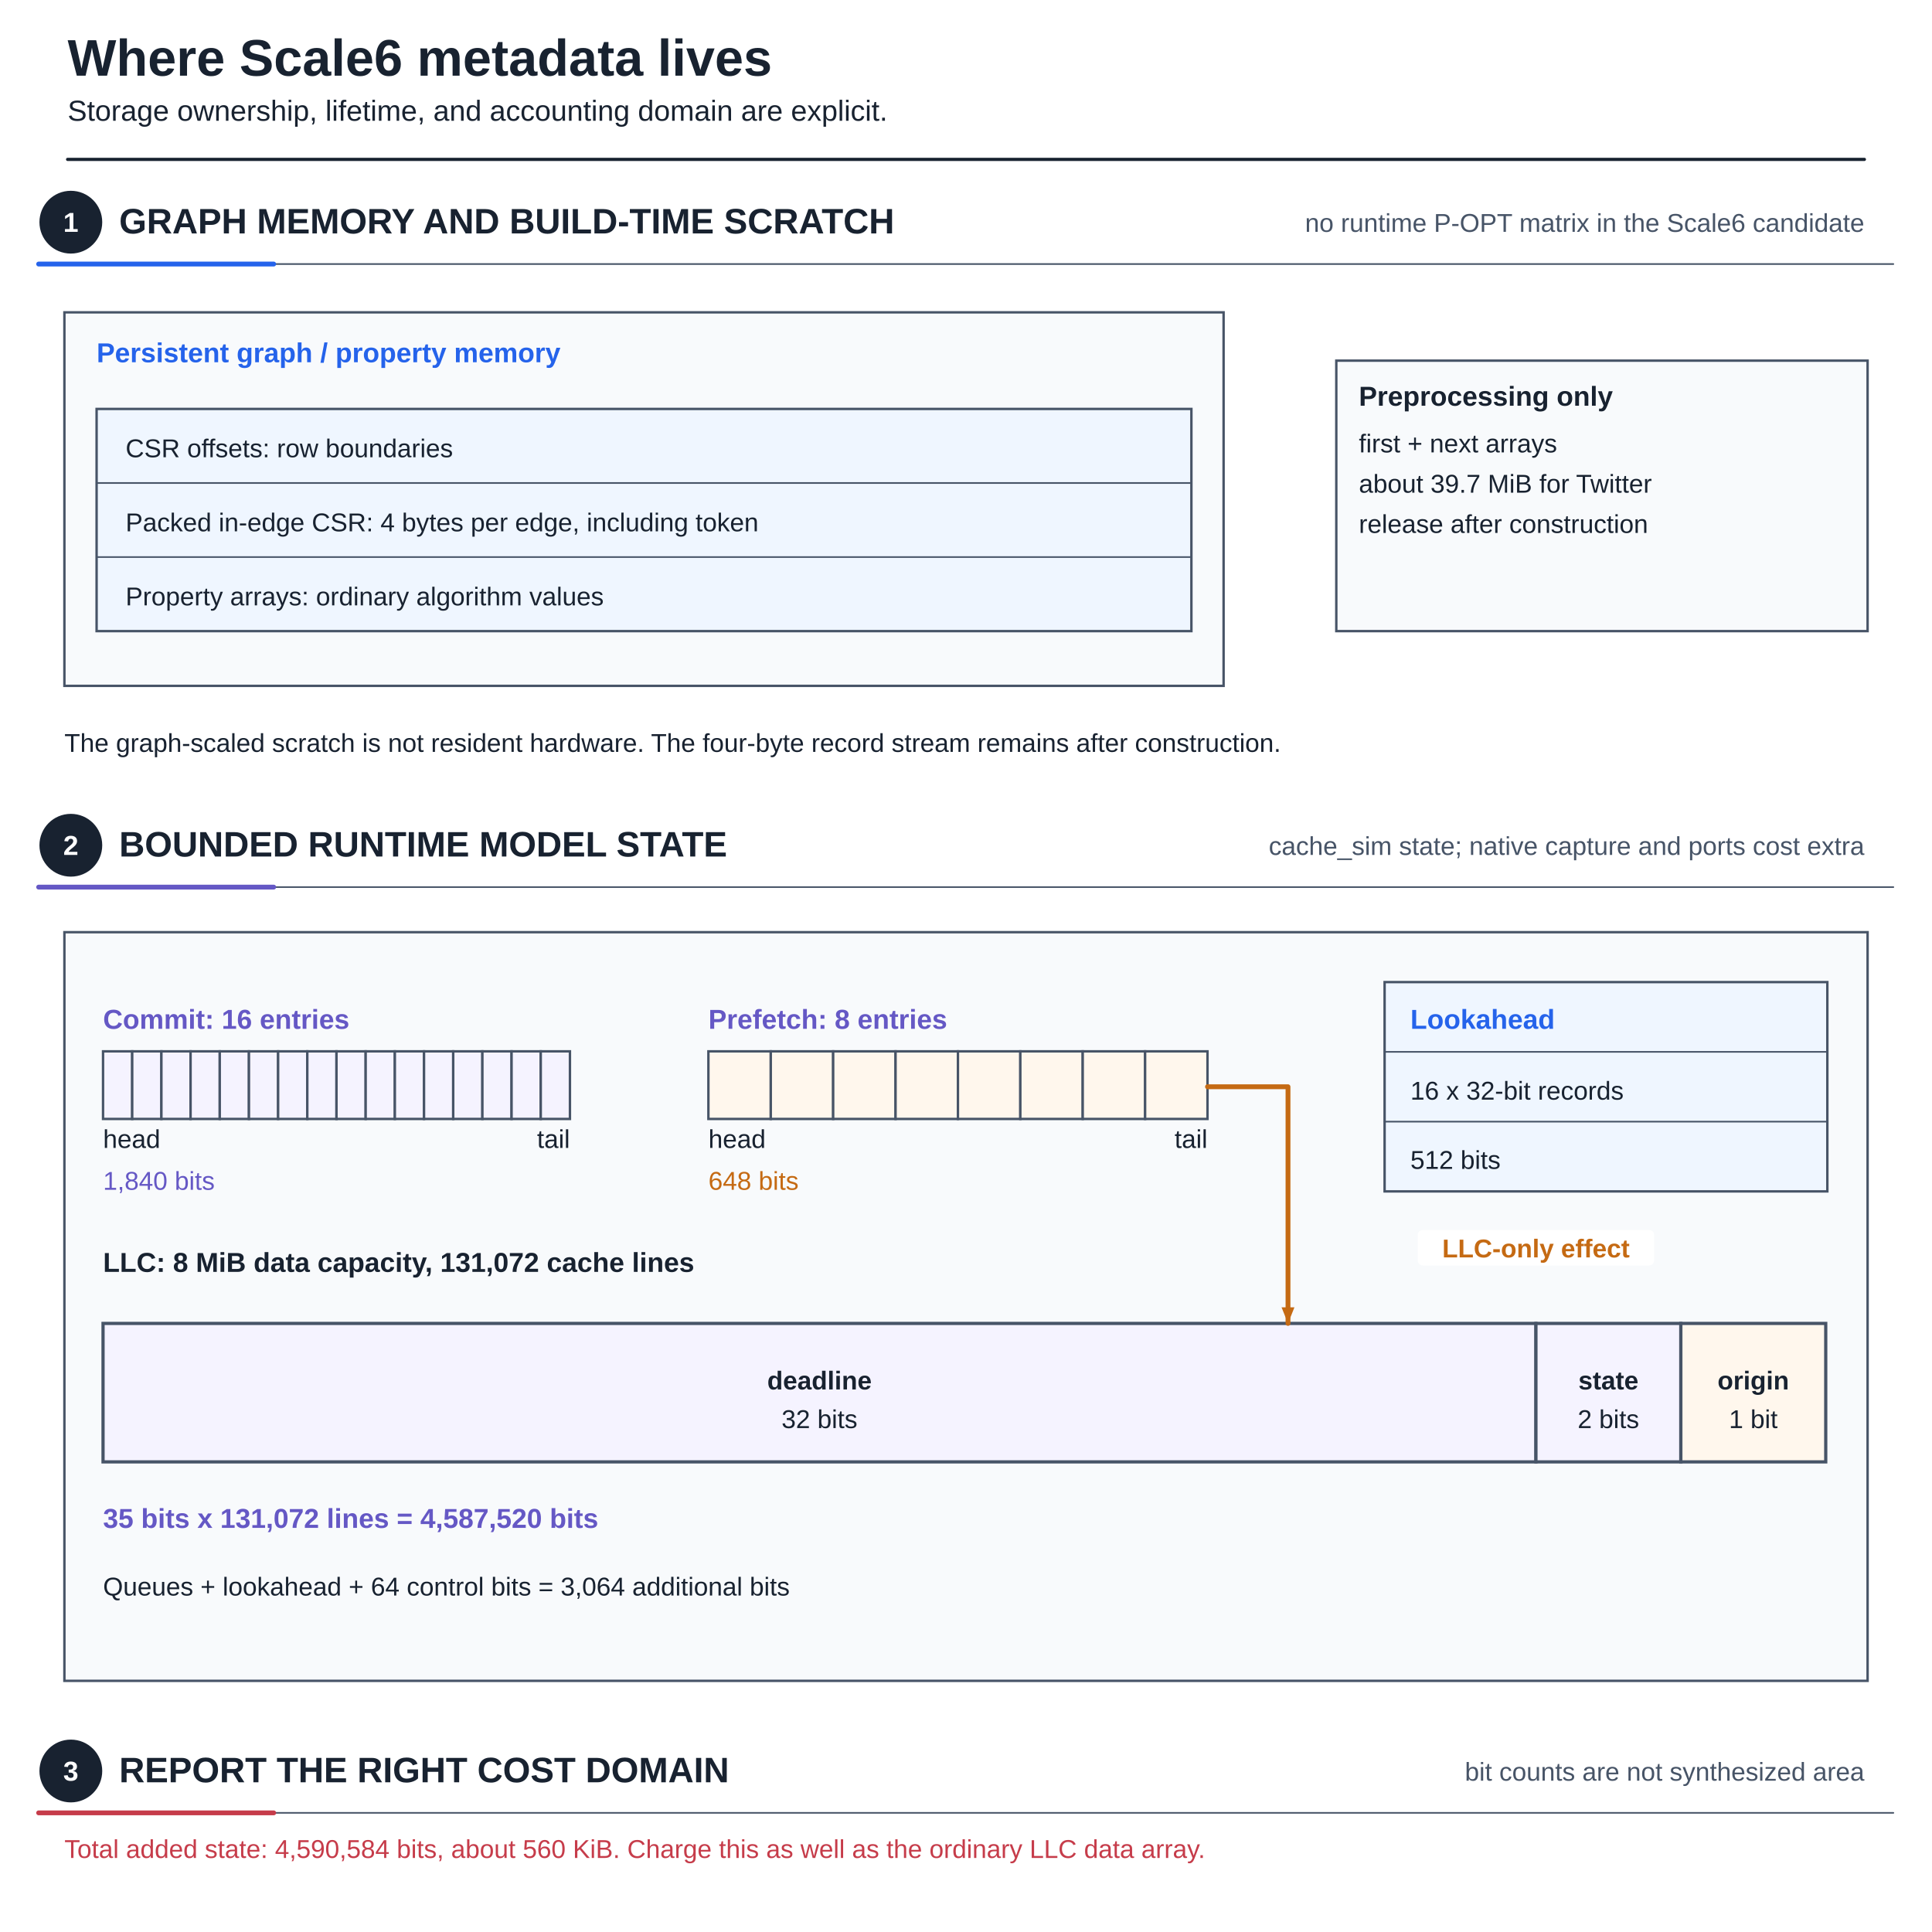
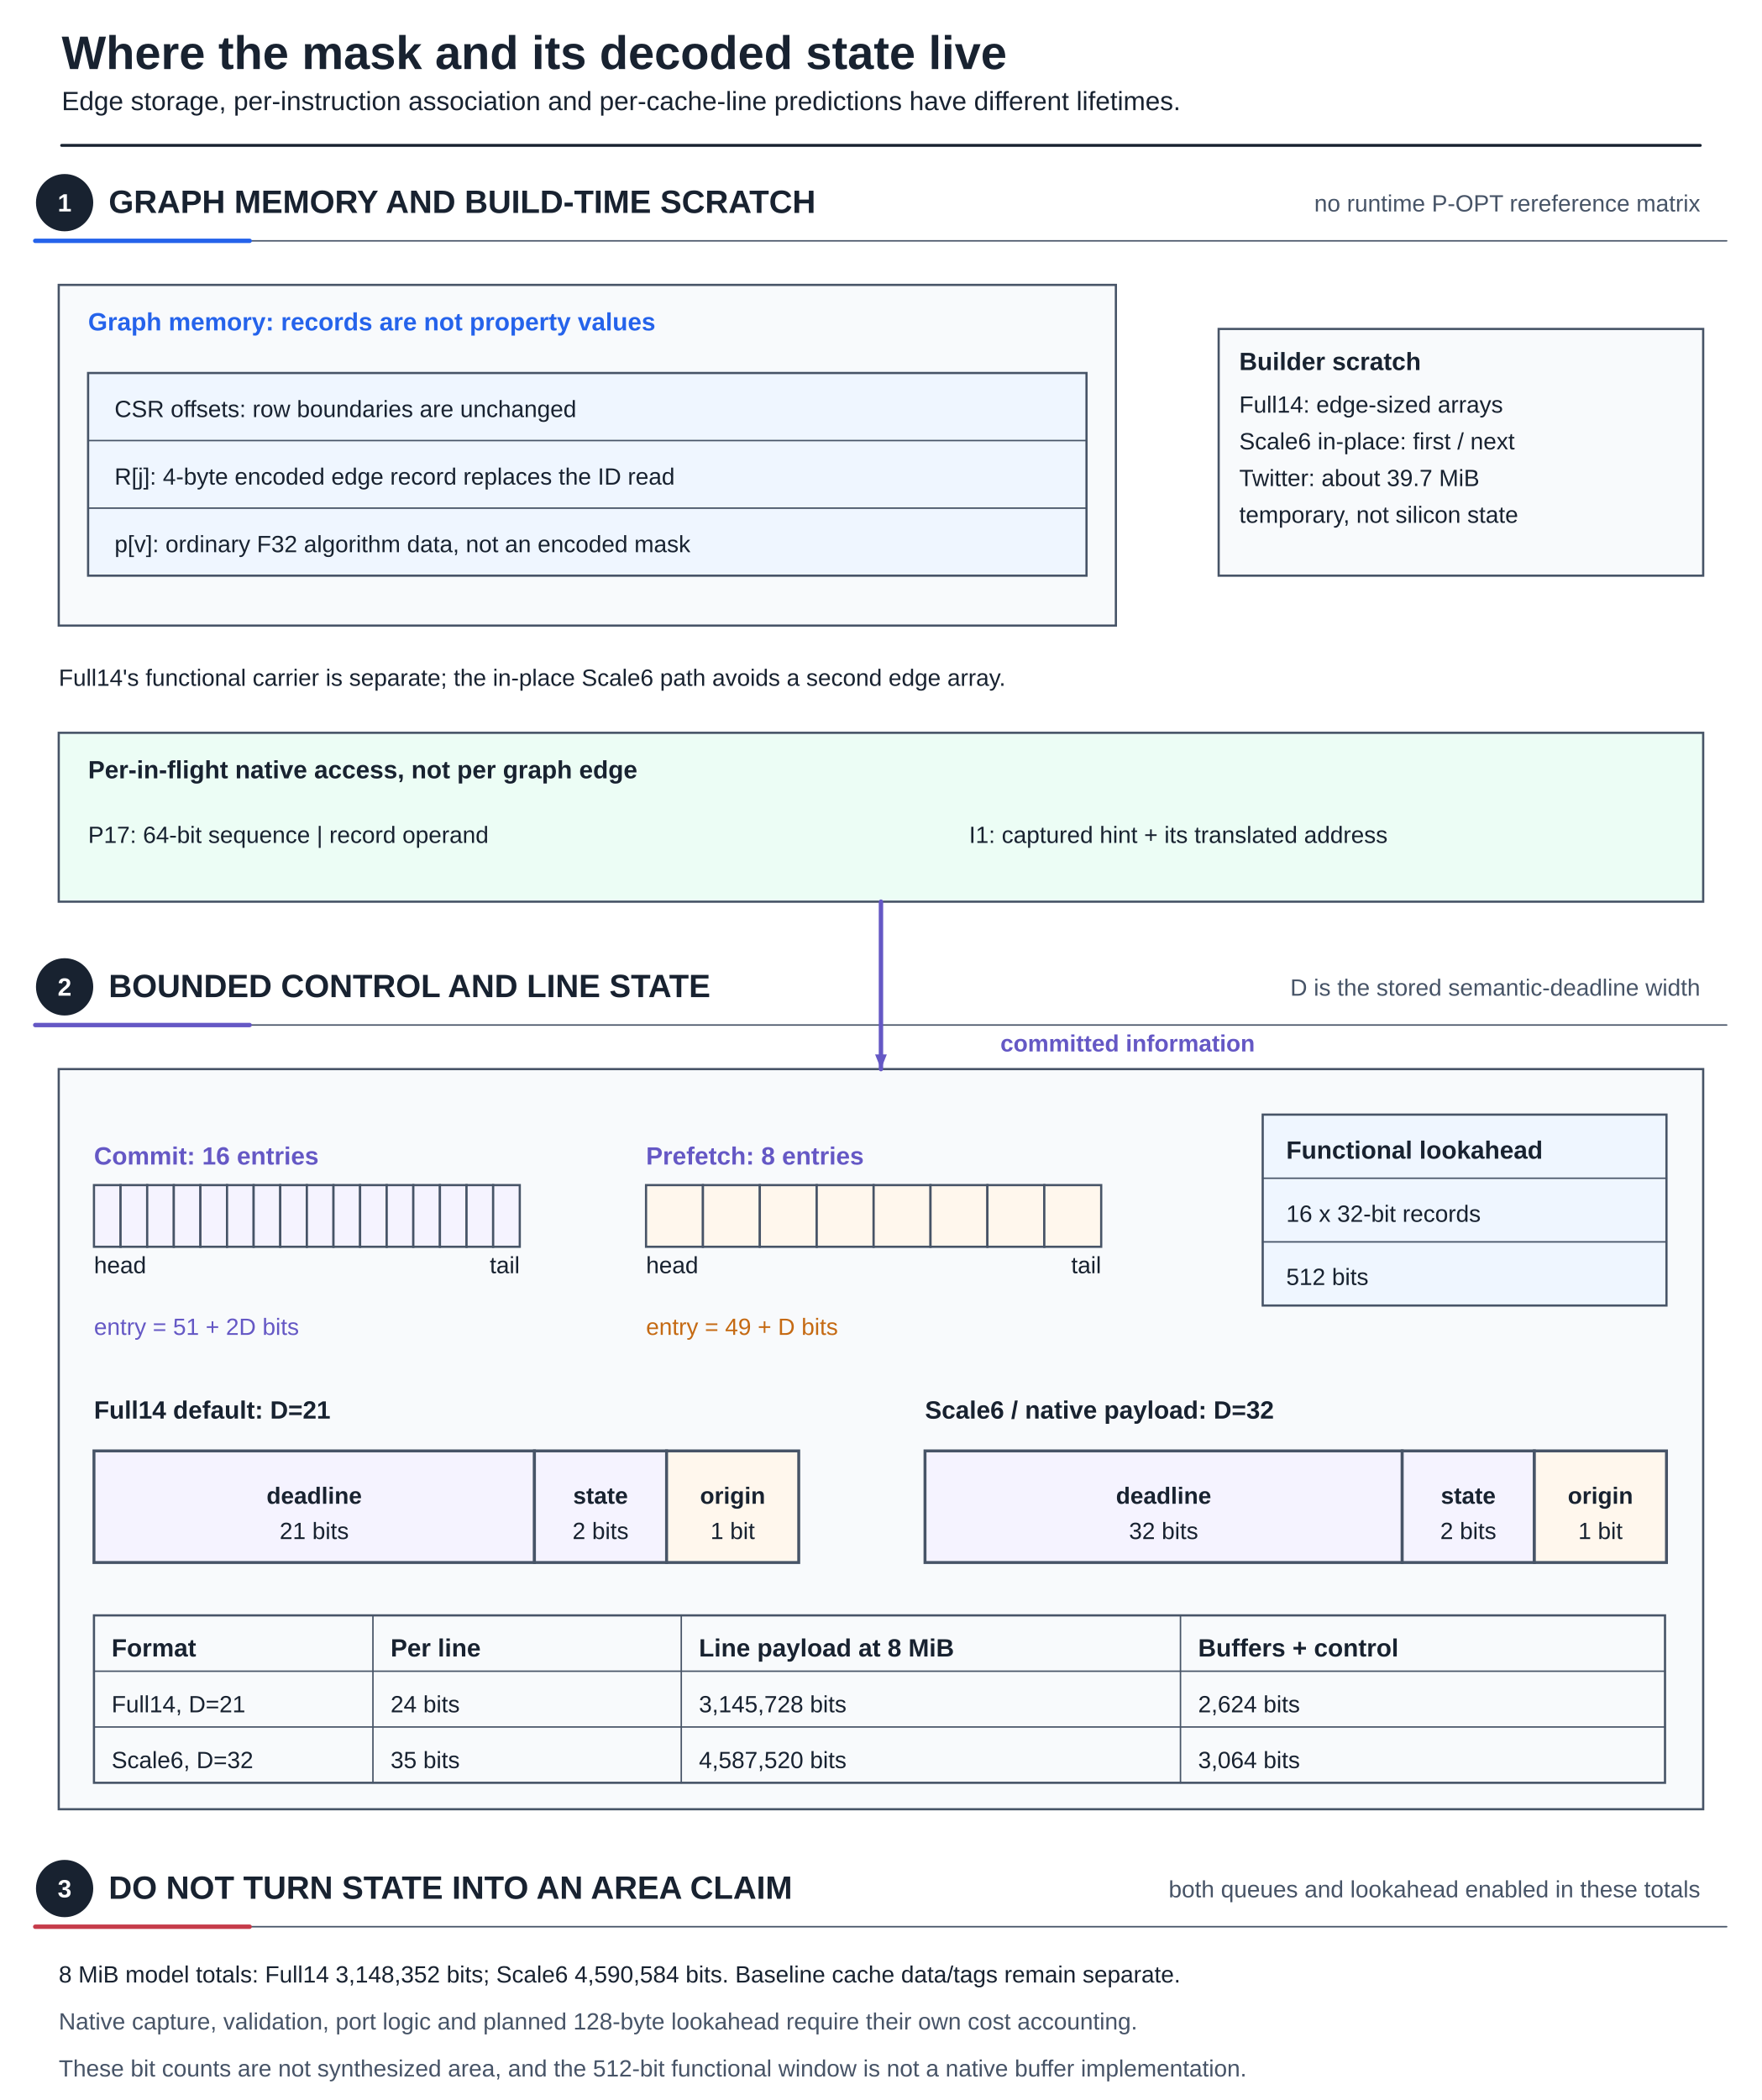
- <svg xmlns="http://www.w3.org/2000/svg" width="1200" height="1200" viewBox="0 0 1200 1200" role="img" aria-labelledby="title desc" fill="#182230" data-figure-schema="ecg-public/v1">
+ <svg xmlns="http://www.w3.org/2000/svg" width="1200" height="1430" viewBox="0 0 1200 1430" role="img" aria-labelledby="title desc" fill="#182230" data-figure-schema="ecg-public/v1">
  <defs>
    <marker id="arrow-blue" viewBox="0 0 10 8" markerWidth="11" markerHeight="8" refX="10" refY="4" orient="auto" markerUnits="userSpaceOnUse">
      <path d="M0 0 L10 4 L0 8 Z" fill="#2563EB" />
    </marker>
    <marker id="arrow-green" viewBox="0 0 10 8" markerWidth="11" markerHeight="8" refX="10" refY="4" orient="auto" markerUnits="userSpaceOnUse">
      <path d="M0 0 L10 4 L0 8 Z" fill="#0F8A72" />
    </marker>
    <marker id="arrow-amber" viewBox="0 0 10 8" markerWidth="11" markerHeight="8" refX="10" refY="4" orient="auto" markerUnits="userSpaceOnUse">
      <path d="M0 0 L10 4 L0 8 Z" fill="#C56A13" />
    </marker>
    <marker id="arrow-red" viewBox="0 0 10 8" markerWidth="11" markerHeight="8" refX="10" refY="4" orient="auto" markerUnits="userSpaceOnUse">
      <path d="M0 0 L10 4 L0 8 Z" fill="#C63C4A" />
    </marker>
    <marker id="arrow-purple" viewBox="0 0 10 8" markerWidth="11" markerHeight="8" refX="10" refY="4" orient="auto" markerUnits="userSpaceOnUse">
      <path d="M0 0 L10 4 L0 8 Z" fill="#6558C5" />
    </marker>
    <marker id="arrow-gray" viewBox="0 0 10 8" markerWidth="11" markerHeight="8" refX="10" refY="4" orient="auto" markerUnits="userSpaceOnUse">
      <path d="M0 0 L10 4 L0 8 Z" fill="#98A2B3" />
    </marker>
    <marker id="arrow-ink" viewBox="0 0 10 8" markerWidth="11" markerHeight="8" refX="10" refY="4" orient="auto" markerUnits="userSpaceOnUse">
      <path d="M0 0 L10 4 L0 8 Z" fill="#182230" />
    </marker>
    <style>
      :root { color-scheme: light dark; }
      @media (prefers-color-scheme: dark) {
        [fill="#FFFFFF"]{fill:#111827}[stroke="#FFFFFF"]{stroke:#111827}
        [fill="#F8FAFC"]{fill:#172033}[stroke="#F8FAFC"]{stroke:#172033}
        [fill="#EFF6FF"]{fill:#172554}[stroke="#EFF6FF"]{stroke:#172554}
        [fill="#ECFDF5"]{fill:#073B34}[stroke="#ECFDF5"]{stroke:#073B34}
        [fill="#FFF7ED"]{fill:#422A12}[stroke="#FFF7ED"]{stroke:#422A12}
        [fill="#FFF1F2"]{fill:#421B22}[stroke="#FFF1F2"]{stroke:#421B22}
        [fill="#F5F3FF"]{fill:#292349}[stroke="#F5F3FF"]{stroke:#292349}
        [fill="#182230"]{fill:#F8FAFC}[stroke="#182230"]{stroke:#F8FAFC}
        [fill="#475467"]{fill:#94A3B8}[stroke="#475467"]{stroke:#94A3B8}
        [fill="#98A2B3"]{fill:#A8B0BF}[stroke="#98A2B3"]{stroke:#A8B0BF}
        [fill="#2563EB"]{fill:#7FB0FF}[stroke="#2563EB"]{stroke:#7FB0FF}
        [fill="#0F8A72"]{fill:#5ED0B0}[stroke="#0F8A72"]{stroke:#5ED0B0}
        [fill="#C56A13"]{fill:#F0B36A}[stroke="#C56A13"]{stroke:#F0B36A}
        [fill="#6558C5"]{fill:#ADA4FF}[stroke="#6558C5"]{stroke:#ADA4FF}
        [fill="#C63C4A"]{fill:#F48B98}[stroke="#C63C4A"]{stroke:#F48B98}
      }
      .sans{font-family:"Liberation Sans","DejaVu Sans",Arial,sans-serif}
      .mono{font-family:"DejaVu Sans Mono","Liberation Mono",Consolas,monospace}
      .title{font-size:32px;font-weight:700}
      .subtitle{font-size:18px}
      .heading{font-size:22px;font-weight:700}
      .label{font-size:17px;font-weight:700}
      .body{font-size:16px}
</style>
  </defs>
-   <rect x="0" y="0" width="1200" height="1200" fill="#FFFFFF" />
-   <text x="42" y="47" text-anchor="start" class="sans title" fill="#182230" font-weight="700">Where Scale6 metadata lives</text>
-   <text x="42" y="75" text-anchor="start" class="sans subtitle" fill="#182230">Storage ownership, lifetime, and accounting domain are explicit.</text>
+   <rect x="0" y="0" width="1200" height="1430" fill="#FFFFFF" />
+   <text x="42" y="47" text-anchor="start" class="sans title" fill="#182230" font-weight="700">Where the mask and its decoded state live</text>
+   <text x="42" y="75" text-anchor="start" class="sans subtitle" fill="#182230">Edge storage, per-instruction association and per-cache-line predictions have different lifetimes.</text>
  <line x1="42" y1="99" x2="1158" y2="99" stroke="#182230" stroke-width="2" stroke-linecap="round" vector-effect="non-scaling-stroke" />
  <circle cx="44" cy="138" r="19" fill="#182230" stroke="#182230" stroke-width="1" />
  <text x="44" y="144" text-anchor="middle" class="sans label" fill="#FFFFFF" font-weight="700">1</text>
  <text x="74" y="145" text-anchor="start" class="sans heading" fill="#182230" font-weight="700">GRAPH MEMORY AND BUILD-TIME SCRATCH</text>
-   <text x="1158" y="144" text-anchor="end" class="sans body" fill="#475467">no runtime P-OPT matrix in the Scale6 candidate</text>
+   <text x="1158" y="144" text-anchor="end" class="sans body" fill="#475467">no runtime P-OPT rereference matrix</text>
  <line x1="24" y1="164" x2="1176" y2="164" stroke="#475467" stroke-width="1" stroke-linecap="round" vector-effect="non-scaling-stroke" />
  <line x1="24" y1="164" x2="170" y2="164" stroke="#2563EB" stroke-width="3" stroke-linecap="round" vector-effect="non-scaling-stroke" />
  <rect x="40" y="194" width="720" height="232" rx="0" fill="#F8FAFC" stroke="#475467" stroke-width="1.5" data-shape="rect" data-x="40" data-y="194" data-width="720" data-height="232" />
-   <text x="60" y="225" text-anchor="start" class="sans label" fill="#2563EB" font-weight="700">Persistent graph / property memory</text>
+   <text x="60" y="225" text-anchor="start" class="sans label" fill="#2563EB" font-weight="700">Graph memory: records are not property values</text>
  <rect x="60" y="254" width="680" height="138" rx="0" fill="#EFF6FF" stroke="#475467" stroke-width="1.5" data-shape="rect" data-x="60" data-y="254" data-width="680" data-height="138" />
  <line x1="60" y1="300.0" x2="740" y2="300.0" stroke="#475467" stroke-width="1" stroke-linecap="round" vector-effect="non-scaling-stroke" />
  <line x1="60" y1="346.0" x2="740" y2="346.0" stroke="#475467" stroke-width="1" stroke-linecap="round" vector-effect="non-scaling-stroke" />
-   <text x="78" y="284" text-anchor="start" class="sans body" fill="#182230">CSR offsets: row boundaries</text>
-   <text x="78" y="330" text-anchor="start" class="sans body" fill="#182230">Packed in-edge CSR: 4 bytes per edge, including token</text>
-   <text x="78" y="376" text-anchor="start" class="sans body" fill="#182230">Property arrays: ordinary algorithm values</text>
+   <text x="78" y="284" text-anchor="start" class="sans body" fill="#182230">CSR offsets: row boundaries are unchanged</text>
+   <text x="78" y="330" text-anchor="start" class="sans body" fill="#182230">R[j]: 4-byte encoded edge record replaces the ID read</text>
+   <text x="78" y="376" text-anchor="start" class="sans body" fill="#182230">p[v]: ordinary F32 algorithm data, not an encoded mask</text>
  <rect x="830" y="224" width="330" height="168" rx="0" fill="#F8FAFC" stroke="#475467" stroke-width="1.5" data-shape="rect" data-x="830" data-y="224" data-width="330" data-height="168" />
-   <text x="844" y="252" text-anchor="start" class="sans label" fill="#182230" font-weight="700">Preprocessing only</text>
-   <text x="844" y="281" text-anchor="start" class="sans body" fill="#182230">first + next arrays</text>
-   <text x="844" y="306" text-anchor="start" class="sans body" fill="#182230">about 39.7 MiB for Twitter</text>
-   <text x="844" y="331" text-anchor="start" class="sans body" fill="#182230">release after construction</text>
-   <text x="40" y="467" text-anchor="start" class="sans body" fill="#182230">The graph-scaled scratch is not resident hardware. The four-byte record stream remains after construction.</text>
-   <circle cx="44" cy="525" r="19" fill="#182230" stroke="#182230" stroke-width="1" />
-   <text x="44" y="531" text-anchor="middle" class="sans label" fill="#FFFFFF" font-weight="700">2</text>
-   <text x="74" y="532" text-anchor="start" class="sans heading" fill="#182230" font-weight="700">BOUNDED RUNTIME MODEL STATE</text>
-   <text x="1158" y="531" text-anchor="end" class="sans body" fill="#475467">cache_sim state; native capture and ports cost extra</text>
-   <line x1="24" y1="551" x2="1176" y2="551" stroke="#475467" stroke-width="1" stroke-linecap="round" vector-effect="non-scaling-stroke" />
-   <line x1="24" y1="551" x2="170" y2="551" stroke="#6558C5" stroke-width="3" stroke-linecap="round" vector-effect="non-scaling-stroke" />
-   <rect x="40" y="579" width="1120" height="465" rx="0" fill="#F8FAFC" stroke="#475467" stroke-width="1.5" data-shape="rect" data-x="40" data-y="579" data-width="1120" data-height="465" />
-   <text x="64" y="639" text-anchor="start" class="sans label" fill="#6558C5" font-weight="700">Commit: 16 entries</text>
-   <rect x="64.0" y="653" width="18.125" height="42" rx="0" fill="#F5F3FF" stroke="#475467" stroke-width="1.5" data-shape="rect" data-x="64.0" data-y="653" data-width="18.125" data-height="42" />
-   <rect x="82.125" y="653" width="18.125" height="42" rx="0" fill="#F5F3FF" stroke="#475467" stroke-width="1.5" data-shape="rect" data-x="82.125" data-y="653" data-width="18.125" data-height="42" />
-   <rect x="100.25" y="653" width="18.125" height="42" rx="0" fill="#F5F3FF" stroke="#475467" stroke-width="1.5" data-shape="rect" data-x="100.25" data-y="653" data-width="18.125" data-height="42" />
-   <rect x="118.375" y="653" width="18.125" height="42" rx="0" fill="#F5F3FF" stroke="#475467" stroke-width="1.5" data-shape="rect" data-x="118.375" data-y="653" data-width="18.125" data-height="42" />
-   <rect x="136.5" y="653" width="18.125" height="42" rx="0" fill="#F5F3FF" stroke="#475467" stroke-width="1.5" data-shape="rect" data-x="136.5" data-y="653" data-width="18.125" data-height="42" />
-   <rect x="154.625" y="653" width="18.125" height="42" rx="0" fill="#F5F3FF" stroke="#475467" stroke-width="1.5" data-shape="rect" data-x="154.625" data-y="653" data-width="18.125" data-height="42" />
-   <rect x="172.75" y="653" width="18.125" height="42" rx="0" fill="#F5F3FF" stroke="#475467" stroke-width="1.5" data-shape="rect" data-x="172.75" data-y="653" data-width="18.125" data-height="42" />
-   <rect x="190.875" y="653" width="18.125" height="42" rx="0" fill="#F5F3FF" stroke="#475467" stroke-width="1.5" data-shape="rect" data-x="190.875" data-y="653" data-width="18.125" data-height="42" />
-   <rect x="209.0" y="653" width="18.125" height="42" rx="0" fill="#F5F3FF" stroke="#475467" stroke-width="1.5" data-shape="rect" data-x="209.0" data-y="653" data-width="18.125" data-height="42" />
-   <rect x="227.125" y="653" width="18.125" height="42" rx="0" fill="#F5F3FF" stroke="#475467" stroke-width="1.5" data-shape="rect" data-x="227.125" data-y="653" data-width="18.125" data-height="42" />
-   <rect x="245.25" y="653" width="18.125" height="42" rx="0" fill="#F5F3FF" stroke="#475467" stroke-width="1.5" data-shape="rect" data-x="245.25" data-y="653" data-width="18.125" data-height="42" />
-   <rect x="263.375" y="653" width="18.125" height="42" rx="0" fill="#F5F3FF" stroke="#475467" stroke-width="1.5" data-shape="rect" data-x="263.375" data-y="653" data-width="18.125" data-height="42" />
-   <rect x="281.5" y="653" width="18.125" height="42" rx="0" fill="#F5F3FF" stroke="#475467" stroke-width="1.5" data-shape="rect" data-x="281.5" data-y="653" data-width="18.125" data-height="42" />
-   <rect x="299.625" y="653" width="18.125" height="42" rx="0" fill="#F5F3FF" stroke="#475467" stroke-width="1.5" data-shape="rect" data-x="299.625" data-y="653" data-width="18.125" data-height="42" />
-   <rect x="317.75" y="653" width="18.125" height="42" rx="0" fill="#F5F3FF" stroke="#475467" stroke-width="1.5" data-shape="rect" data-x="317.75" data-y="653" data-width="18.125" data-height="42" />
-   <rect x="335.875" y="653" width="18.125" height="42" rx="0" fill="#F5F3FF" stroke="#475467" stroke-width="1.5" data-shape="rect" data-x="335.875" data-y="653" data-width="18.125" data-height="42" />
-   <text x="64" y="713" text-anchor="start" class="sans body" fill="#182230">head</text>
-   <text x="354" y="713" text-anchor="end" class="sans body" fill="#182230">tail</text>
-   <text x="440" y="639" text-anchor="start" class="sans label" fill="#6558C5" font-weight="700">Prefetch: 8 entries</text>
-   <rect x="440.0" y="653" width="38.75" height="42" rx="0" fill="#FFF7ED" stroke="#475467" stroke-width="1.5" data-shape="rect" data-x="440.0" data-y="653" data-width="38.75" data-height="42" />
-   <rect x="478.75" y="653" width="38.75" height="42" rx="0" fill="#FFF7ED" stroke="#475467" stroke-width="1.5" data-shape="rect" data-x="478.75" data-y="653" data-width="38.75" data-height="42" />
-   <rect x="517.5" y="653" width="38.75" height="42" rx="0" fill="#FFF7ED" stroke="#475467" stroke-width="1.5" data-shape="rect" data-x="517.5" data-y="653" data-width="38.75" data-height="42" />
-   <rect x="556.25" y="653" width="38.75" height="42" rx="0" fill="#FFF7ED" stroke="#475467" stroke-width="1.5" data-shape="rect" data-x="556.25" data-y="653" data-width="38.75" data-height="42" />
-   <rect x="595.0" y="653" width="38.75" height="42" rx="0" fill="#FFF7ED" stroke="#475467" stroke-width="1.5" data-shape="rect" data-x="595.0" data-y="653" data-width="38.75" data-height="42" />
-   <rect x="633.75" y="653" width="38.75" height="42" rx="0" fill="#FFF7ED" stroke="#475467" stroke-width="1.5" data-shape="rect" data-x="633.75" data-y="653" data-width="38.75" data-height="42" />
-   <rect x="672.5" y="653" width="38.75" height="42" rx="0" fill="#FFF7ED" stroke="#475467" stroke-width="1.5" data-shape="rect" data-x="672.5" data-y="653" data-width="38.75" data-height="42" />
-   <rect x="711.25" y="653" width="38.75" height="42" rx="0" fill="#FFF7ED" stroke="#475467" stroke-width="1.5" data-shape="rect" data-x="711.25" data-y="653" data-width="38.75" data-height="42" />
-   <text x="440" y="713" text-anchor="start" class="sans body" fill="#182230">head</text>
-   <text x="750" y="713" text-anchor="end" class="sans body" fill="#182230">tail</text>
-   <rect x="860" y="610" width="275" height="130" rx="0" fill="#EFF6FF" stroke="#475467" stroke-width="1.5" data-shape="rect" data-x="860" data-y="610" data-width="275" data-height="130" />
-   <line x1="860" y1="653.333" x2="1135" y2="653.333" stroke="#475467" stroke-width="1" stroke-linecap="round" vector-effect="non-scaling-stroke" />
-   <line x1="860" y1="696.667" x2="1135" y2="696.667" stroke="#475467" stroke-width="1" stroke-linecap="round" vector-effect="non-scaling-stroke" />
-   <text x="876" y="639" text-anchor="start" class="sans label" fill="#2563EB" font-weight="700">Lookahead</text>
-   <text x="876" y="683" text-anchor="start" class="sans body" fill="#182230">16 x 32-bit records</text>
-   <text x="876" y="726" text-anchor="start" class="sans body" fill="#182230">512 bits</text>
-   <text x="64" y="739" text-anchor="start" class="sans body" fill="#6558C5">1,840 bits</text>
-   <text x="440" y="739" text-anchor="start" class="sans body" fill="#C56A13">648 bits</text>
-   <text x="64" y="790" text-anchor="start" class="sans label" fill="#182230" font-weight="700">LLC: 8 MiB data capacity, 131,072 cache lines</text>
-   <rect x="64" y="822" width="890.0" height="86" rx="0" fill="#F5F3FF" stroke="#475467" stroke-width="2" data-shape="rect" data-x="64" data-y="822" data-width="890.0" data-height="86" />
-   <text x="509.0" y="863.0" text-anchor="middle" class="sans body" fill="#182230" font-weight="700">deadline</text>
-   <text x="509.0" y="887.0" text-anchor="middle" class="sans body" fill="#182230">32 bits</text>
-   <rect x="954.0" y="822" width="90.0" height="86" rx="0" fill="#F5F3FF" stroke="#475467" stroke-width="2" data-shape="rect" data-x="954.0" data-y="822" data-width="90.0" data-height="86" />
-   <text x="999.0" y="863.0" text-anchor="middle" class="sans body" fill="#182230" font-weight="700">state</text>
-   <text x="999.0" y="887.0" text-anchor="middle" class="sans body" fill="#182230">2 bits</text>
-   <rect x="1044.0" y="822" width="90.0" height="86" rx="0" fill="#FFF7ED" stroke="#475467" stroke-width="2" data-shape="rect" data-x="1044.0" data-y="822" data-width="90.0" data-height="86" />
-   <text x="1089.0" y="863.0" text-anchor="middle" class="sans body" fill="#182230" font-weight="700">origin</text>
-   <text x="1089.0" y="887.0" text-anchor="middle" class="sans body" fill="#182230">1 bit</text>
-   <text x="64" y="949" text-anchor="start" class="sans label" fill="#6558C5" font-weight="700">35 bits x 131,072 lines = 4,587,520 bits</text>
-   <text x="64" y="991" text-anchor="start" class="sans body" fill="#182230">Queues + lookahead + 64 control bits = 3,064 additional bits</text>
-   <path d="M750 675 L800 675 L800 822" fill="none" stroke="#C56A13" stroke-width="3" stroke-linecap="round" stroke-linejoin="round" vector-effect="non-scaling-stroke" marker-end="url(#arrow-amber)" data-flow-kind="control" data-flow-underlay="false" data-flow-label="LLC-only effect" />
-   <rect x="880.60" y="764.00" width="146.80" height="22" rx="3" fill="#FFFFFF" fill-opacity="0.96" data-label-background="true" />
-   <text x="954" y="781" text-anchor="middle" class="sans body" fill="#C56A13" font-weight="700">LLC-only effect</text>
-   <circle cx="44" cy="1100" r="19" fill="#182230" stroke="#182230" stroke-width="1" />
-   <text x="44" y="1106" text-anchor="middle" class="sans label" fill="#FFFFFF" font-weight="700">3</text>
-   <text x="74" y="1107" text-anchor="start" class="sans heading" fill="#182230" font-weight="700">REPORT THE RIGHT COST DOMAIN</text>
-   <text x="1158" y="1106" text-anchor="end" class="sans body" fill="#475467">bit counts are not synthesized area</text>
-   <line x1="24" y1="1126" x2="1176" y2="1126" stroke="#475467" stroke-width="1" stroke-linecap="round" vector-effect="non-scaling-stroke" />
-   <line x1="24" y1="1126" x2="170" y2="1126" stroke="#C63C4A" stroke-width="3" stroke-linecap="round" vector-effect="non-scaling-stroke" />
-   <text x="40" y="1154" text-anchor="start" class="sans body" fill="#C63C4A">Total added state: 4,590,584 bits, about 560 KiB. Charge this as well as the ordinary LLC data array.</text>
+   <text x="844" y="252" text-anchor="start" class="sans label" fill="#182230" font-weight="700">Builder scratch</text>
+   <text x="844" y="281" text-anchor="start" class="sans body" fill="#182230">Full14: edge-sized arrays</text>
+   <text x="844" y="306" text-anchor="start" class="sans body" fill="#182230">Scale6 in-place: first / next</text>
+   <text x="844" y="331" text-anchor="start" class="sans body" fill="#182230">Twitter: about 39.7 MiB</text>
+   <text x="844" y="356" text-anchor="start" class="sans body" fill="#182230">temporary, not silicon state</text>
+   <text x="40" y="467" text-anchor="start" class="sans body" fill="#182230">Full14's functional carrier is separate; the in-place Scale6 path avoids a second edge array.</text>
+   <rect x="40" y="499" width="1120" height="115" rx="0" fill="#ECFDF5" stroke="#475467" stroke-width="1.5" data-shape="rect" data-x="40" data-y="499" data-width="1120" data-height="115" />
+   <text x="60" y="530" text-anchor="start" class="sans label" fill="#182230" font-weight="700">Per-in-flight native access, not per graph edge</text>
+   <text x="60" y="574" text-anchor="start" class="sans body" fill="#182230">P17: 64-bit sequence | record operand</text>
+   <text x="660" y="574" text-anchor="start" class="sans body" fill="#182230">I1: captured hint + its translated address</text>
+   <circle cx="44" cy="672" r="19" fill="#182230" stroke="#182230" stroke-width="1" />
+   <text x="44" y="678" text-anchor="middle" class="sans label" fill="#FFFFFF" font-weight="700">2</text>
+   <text x="74" y="679" text-anchor="start" class="sans heading" fill="#182230" font-weight="700">BOUNDED CONTROL AND LINE STATE</text>
+   <text x="1158" y="678" text-anchor="end" class="sans body" fill="#475467">D is the stored semantic-deadline width</text>
+   <line x1="24" y1="698" x2="1176" y2="698" stroke="#475467" stroke-width="1" stroke-linecap="round" vector-effect="non-scaling-stroke" />
+   <line x1="24" y1="698" x2="170" y2="698" stroke="#6558C5" stroke-width="3" stroke-linecap="round" vector-effect="non-scaling-stroke" />
+   <rect x="40" y="728" width="1120" height="504" rx="0" fill="#F8FAFC" stroke="#475467" stroke-width="1.5" data-shape="rect" data-x="40" data-y="728" data-width="1120" data-height="504" />
+   <path d="M600 614 L600 728" fill="none" stroke="#6558C5" stroke-width="3" stroke-linecap="round" stroke-linejoin="round" vector-effect="non-scaling-stroke" marker-end="url(#arrow-purple)" data-flow-kind="control" data-flow-underlay="false" data-flow-label="committed information" />
+   <rect x="667.24" y="699.00" width="201.52" height="22" rx="3" fill="#FFFFFF" fill-opacity="0.96" data-label-background="true" />
+   <text x="768" y="716" text-anchor="middle" class="sans body" fill="#6558C5" font-weight="700">committed information</text>
+   <text x="64" y="793" text-anchor="start" class="sans label" fill="#6558C5" font-weight="700">Commit: 16 entries</text>
+   <rect x="64.0" y="807" width="18.125" height="42" rx="0" fill="#F5F3FF" stroke="#475467" stroke-width="1.5" data-shape="rect" data-x="64.0" data-y="807" data-width="18.125" data-height="42" />
+   <rect x="82.125" y="807" width="18.125" height="42" rx="0" fill="#F5F3FF" stroke="#475467" stroke-width="1.5" data-shape="rect" data-x="82.125" data-y="807" data-width="18.125" data-height="42" />
+   <rect x="100.25" y="807" width="18.125" height="42" rx="0" fill="#F5F3FF" stroke="#475467" stroke-width="1.5" data-shape="rect" data-x="100.25" data-y="807" data-width="18.125" data-height="42" />
+   <rect x="118.375" y="807" width="18.125" height="42" rx="0" fill="#F5F3FF" stroke="#475467" stroke-width="1.5" data-shape="rect" data-x="118.375" data-y="807" data-width="18.125" data-height="42" />
+   <rect x="136.5" y="807" width="18.125" height="42" rx="0" fill="#F5F3FF" stroke="#475467" stroke-width="1.5" data-shape="rect" data-x="136.5" data-y="807" data-width="18.125" data-height="42" />
+   <rect x="154.625" y="807" width="18.125" height="42" rx="0" fill="#F5F3FF" stroke="#475467" stroke-width="1.5" data-shape="rect" data-x="154.625" data-y="807" data-width="18.125" data-height="42" />
+   <rect x="172.75" y="807" width="18.125" height="42" rx="0" fill="#F5F3FF" stroke="#475467" stroke-width="1.5" data-shape="rect" data-x="172.75" data-y="807" data-width="18.125" data-height="42" />
+   <rect x="190.875" y="807" width="18.125" height="42" rx="0" fill="#F5F3FF" stroke="#475467" stroke-width="1.5" data-shape="rect" data-x="190.875" data-y="807" data-width="18.125" data-height="42" />
+   <rect x="209.0" y="807" width="18.125" height="42" rx="0" fill="#F5F3FF" stroke="#475467" stroke-width="1.5" data-shape="rect" data-x="209.0" data-y="807" data-width="18.125" data-height="42" />
+   <rect x="227.125" y="807" width="18.125" height="42" rx="0" fill="#F5F3FF" stroke="#475467" stroke-width="1.5" data-shape="rect" data-x="227.125" data-y="807" data-width="18.125" data-height="42" />
+   <rect x="245.25" y="807" width="18.125" height="42" rx="0" fill="#F5F3FF" stroke="#475467" stroke-width="1.5" data-shape="rect" data-x="245.25" data-y="807" data-width="18.125" data-height="42" />
+   <rect x="263.375" y="807" width="18.125" height="42" rx="0" fill="#F5F3FF" stroke="#475467" stroke-width="1.5" data-shape="rect" data-x="263.375" data-y="807" data-width="18.125" data-height="42" />
+   <rect x="281.5" y="807" width="18.125" height="42" rx="0" fill="#F5F3FF" stroke="#475467" stroke-width="1.5" data-shape="rect" data-x="281.5" data-y="807" data-width="18.125" data-height="42" />
+   <rect x="299.625" y="807" width="18.125" height="42" rx="0" fill="#F5F3FF" stroke="#475467" stroke-width="1.5" data-shape="rect" data-x="299.625" data-y="807" data-width="18.125" data-height="42" />
+   <rect x="317.75" y="807" width="18.125" height="42" rx="0" fill="#F5F3FF" stroke="#475467" stroke-width="1.5" data-shape="rect" data-x="317.75" data-y="807" data-width="18.125" data-height="42" />
+   <rect x="335.875" y="807" width="18.125" height="42" rx="0" fill="#F5F3FF" stroke="#475467" stroke-width="1.5" data-shape="rect" data-x="335.875" data-y="807" data-width="18.125" data-height="42" />
+   <text x="64" y="867" text-anchor="start" class="sans body" fill="#182230">head</text>
+   <text x="354" y="867" text-anchor="end" class="sans body" fill="#182230">tail</text>
+   <text x="440" y="793" text-anchor="start" class="sans label" fill="#6558C5" font-weight="700">Prefetch: 8 entries</text>
+   <rect x="440.0" y="807" width="38.75" height="42" rx="0" fill="#FFF7ED" stroke="#475467" stroke-width="1.5" data-shape="rect" data-x="440.0" data-y="807" data-width="38.75" data-height="42" />
+   <rect x="478.75" y="807" width="38.75" height="42" rx="0" fill="#FFF7ED" stroke="#475467" stroke-width="1.5" data-shape="rect" data-x="478.75" data-y="807" data-width="38.75" data-height="42" />
+   <rect x="517.5" y="807" width="38.75" height="42" rx="0" fill="#FFF7ED" stroke="#475467" stroke-width="1.5" data-shape="rect" data-x="517.5" data-y="807" data-width="38.75" data-height="42" />
+   <rect x="556.25" y="807" width="38.75" height="42" rx="0" fill="#FFF7ED" stroke="#475467" stroke-width="1.5" data-shape="rect" data-x="556.25" data-y="807" data-width="38.75" data-height="42" />
+   <rect x="595.0" y="807" width="38.75" height="42" rx="0" fill="#FFF7ED" stroke="#475467" stroke-width="1.5" data-shape="rect" data-x="595.0" data-y="807" data-width="38.75" data-height="42" />
+   <rect x="633.75" y="807" width="38.75" height="42" rx="0" fill="#FFF7ED" stroke="#475467" stroke-width="1.5" data-shape="rect" data-x="633.75" data-y="807" data-width="38.75" data-height="42" />
+   <rect x="672.5" y="807" width="38.75" height="42" rx="0" fill="#FFF7ED" stroke="#475467" stroke-width="1.5" data-shape="rect" data-x="672.5" data-y="807" data-width="38.75" data-height="42" />
+   <rect x="711.25" y="807" width="38.75" height="42" rx="0" fill="#FFF7ED" stroke="#475467" stroke-width="1.5" data-shape="rect" data-x="711.25" data-y="807" data-width="38.75" data-height="42" />
+   <text x="440" y="867" text-anchor="start" class="sans body" fill="#182230">head</text>
+   <text x="750" y="867" text-anchor="end" class="sans body" fill="#182230">tail</text>
+   <rect x="860" y="759" width="275" height="130" rx="0" fill="#EFF6FF" stroke="#475467" stroke-width="1.5" data-shape="rect" data-x="860" data-y="759" data-width="275" data-height="130" />
+   <line x1="860" y1="802.333" x2="1135" y2="802.333" stroke="#475467" stroke-width="1" stroke-linecap="round" vector-effect="non-scaling-stroke" />
+   <line x1="860" y1="845.667" x2="1135" y2="845.667" stroke="#475467" stroke-width="1" stroke-linecap="round" vector-effect="non-scaling-stroke" />
+   <text x="876" y="789" text-anchor="start" class="sans label" fill="#182230" font-weight="700">Functional lookahead</text>
+   <text x="876" y="832" text-anchor="start" class="sans body" fill="#182230">16 x 32-bit records</text>
+   <text x="876" y="875" text-anchor="start" class="sans body" fill="#182230">512 bits</text>
+   <text x="64" y="909" text-anchor="start" class="sans body" fill="#6558C5">entry = 51 + 2D bits</text>
+   <text x="440" y="909" text-anchor="start" class="sans body" fill="#C56A13">entry = 49 + D bits</text>
+   <text x="64" y="966" text-anchor="start" class="sans label" fill="#182230" font-weight="700">Full14 default: D=21</text>
+   <text x="630" y="966" text-anchor="start" class="sans label" fill="#182230" font-weight="700">Scale6 / native payload: D=32</text>
+   <rect x="64" y="988" width="300.0" height="76" rx="0" fill="#F5F3FF" stroke="#475467" stroke-width="2" data-shape="rect" data-x="64" data-y="988" data-width="300.0" data-height="76" />
+   <text x="214.0" y="1024.0" text-anchor="middle" class="sans body" fill="#182230" font-weight="700">deadline</text>
+   <text x="214.0" y="1048.0" text-anchor="middle" class="sans body" fill="#182230">21 bits</text>
+   <rect x="364.0" y="988" width="90.0" height="76" rx="0" fill="#F5F3FF" stroke="#475467" stroke-width="2" data-shape="rect" data-x="364.0" data-y="988" data-width="90.0" data-height="76" />
+   <text x="409.0" y="1024.0" text-anchor="middle" class="sans body" fill="#182230" font-weight="700">state</text>
+   <text x="409.0" y="1048.0" text-anchor="middle" class="sans body" fill="#182230">2 bits</text>
+   <rect x="454.0" y="988" width="90.0" height="76" rx="0" fill="#FFF7ED" stroke="#475467" stroke-width="2" data-shape="rect" data-x="454.0" data-y="988" data-width="90.0" data-height="76" />
+   <text x="499.0" y="1024.0" text-anchor="middle" class="sans body" fill="#182230" font-weight="700">origin</text>
+   <text x="499.0" y="1048.0" text-anchor="middle" class="sans body" fill="#182230">1 bit</text>
+   <rect x="630" y="988" width="325.0" height="76" rx="0" fill="#F5F3FF" stroke="#475467" stroke-width="2" data-shape="rect" data-x="630" data-y="988" data-width="325.0" data-height="76" />
+   <text x="792.5" y="1024.0" text-anchor="middle" class="sans body" fill="#182230" font-weight="700">deadline</text>
+   <text x="792.5" y="1048.0" text-anchor="middle" class="sans body" fill="#182230">32 bits</text>
+   <rect x="955.0" y="988" width="90.0" height="76" rx="0" fill="#F5F3FF" stroke="#475467" stroke-width="2" data-shape="rect" data-x="955.0" data-y="988" data-width="90.0" data-height="76" />
+   <text x="1000.0" y="1024.0" text-anchor="middle" class="sans body" fill="#182230" font-weight="700">state</text>
+   <text x="1000.0" y="1048.0" text-anchor="middle" class="sans body" fill="#182230">2 bits</text>
+   <rect x="1045.0" y="988" width="90.0" height="76" rx="0" fill="#FFF7ED" stroke="#475467" stroke-width="2" data-shape="rect" data-x="1045.0" data-y="988" data-width="90.0" data-height="76" />
+   <text x="1090.0" y="1024.0" text-anchor="middle" class="sans body" fill="#182230" font-weight="700">origin</text>
+   <text x="1090.0" y="1048.0" text-anchor="middle" class="sans body" fill="#182230">1 bit</text>
+   <rect x="64" y="1100" width="1070" height="114" rx="0" fill="#F8FAFC" stroke="#475467" stroke-width="1.5" data-shape="rect" data-x="64" data-y="1100" data-width="1070" data-height="114" />
+   <line x1="64" y1="1138.0" x2="1134" y2="1138.0" stroke="#475467" stroke-width="1" stroke-linecap="round" vector-effect="non-scaling-stroke" />
+   <line x1="64" y1="1176.0" x2="1134" y2="1176.0" stroke="#475467" stroke-width="1" stroke-linecap="round" vector-effect="non-scaling-stroke" />
+   <text x="76" y="1128" text-anchor="start" class="sans label" fill="#182230" font-weight="700">Format</text>
+   <text x="76" y="1166" text-anchor="start" class="sans body" fill="#182230">Full14, D=21</text>
+   <text x="76" y="1204" text-anchor="start" class="sans body" fill="#182230">Scale6, D=32</text>
+   <line x1="254" y1="1100" x2="254" y2="1214" stroke="#475467" stroke-width="1" stroke-linecap="round" vector-effect="non-scaling-stroke" />
+   <text x="266" y="1128" text-anchor="start" class="sans label" fill="#182230" font-weight="700">Per line</text>
+   <text x="266" y="1166" text-anchor="start" class="sans body" fill="#182230">24 bits</text>
+   <text x="266" y="1204" text-anchor="start" class="sans body" fill="#182230">35 bits</text>
+   <line x1="464" y1="1100" x2="464" y2="1214" stroke="#475467" stroke-width="1" stroke-linecap="round" vector-effect="non-scaling-stroke" />
+   <text x="476" y="1128" text-anchor="start" class="sans label" fill="#182230" font-weight="700">Line payload at 8 MiB</text>
+   <text x="476" y="1166" text-anchor="start" class="sans body" fill="#182230">3,145,728 bits</text>
+   <text x="476" y="1204" text-anchor="start" class="sans body" fill="#182230">4,587,520 bits</text>
+   <line x1="804" y1="1100" x2="804" y2="1214" stroke="#475467" stroke-width="1" stroke-linecap="round" vector-effect="non-scaling-stroke" />
+   <text x="816" y="1128" text-anchor="start" class="sans label" fill="#182230" font-weight="700">Buffers + control</text>
+   <text x="816" y="1166" text-anchor="start" class="sans body" fill="#182230">2,624 bits</text>
+   <text x="816" y="1204" text-anchor="start" class="sans body" fill="#182230">3,064 bits</text>
+   <circle cx="44" cy="1286" r="19" fill="#182230" stroke="#182230" stroke-width="1" />
+   <text x="44" y="1292" text-anchor="middle" class="sans label" fill="#FFFFFF" font-weight="700">3</text>
+   <text x="74" y="1293" text-anchor="start" class="sans heading" fill="#182230" font-weight="700">DO NOT TURN STATE INTO AN AREA CLAIM</text>
+   <text x="1158" y="1292" text-anchor="end" class="sans body" fill="#475467">both queues and lookahead enabled in these totals</text>
+   <line x1="24" y1="1312" x2="1176" y2="1312" stroke="#475467" stroke-width="1" stroke-linecap="round" vector-effect="non-scaling-stroke" />
+   <line x1="24" y1="1312" x2="170" y2="1312" stroke="#C63C4A" stroke-width="3" stroke-linecap="round" vector-effect="non-scaling-stroke" />
+   <text x="40" y="1350" text-anchor="start" class="sans body" fill="#182230">8 MiB model totals: Full14 3,148,352 bits; Scale6 4,590,584 bits. Baseline cache data/tags remain separate.</text>
+   <text x="40" y="1382" text-anchor="start" class="sans body" fill="#475467">Native capture, validation, port logic and planned 128-byte lookahead require their own cost accounting.</text>
+   <text x="40" y="1414" text-anchor="start" class="sans body" fill="#475467">These bit counts are not synthesized area, and the 512-bit functional window is not a native buffer implementation.</text>
</svg>
